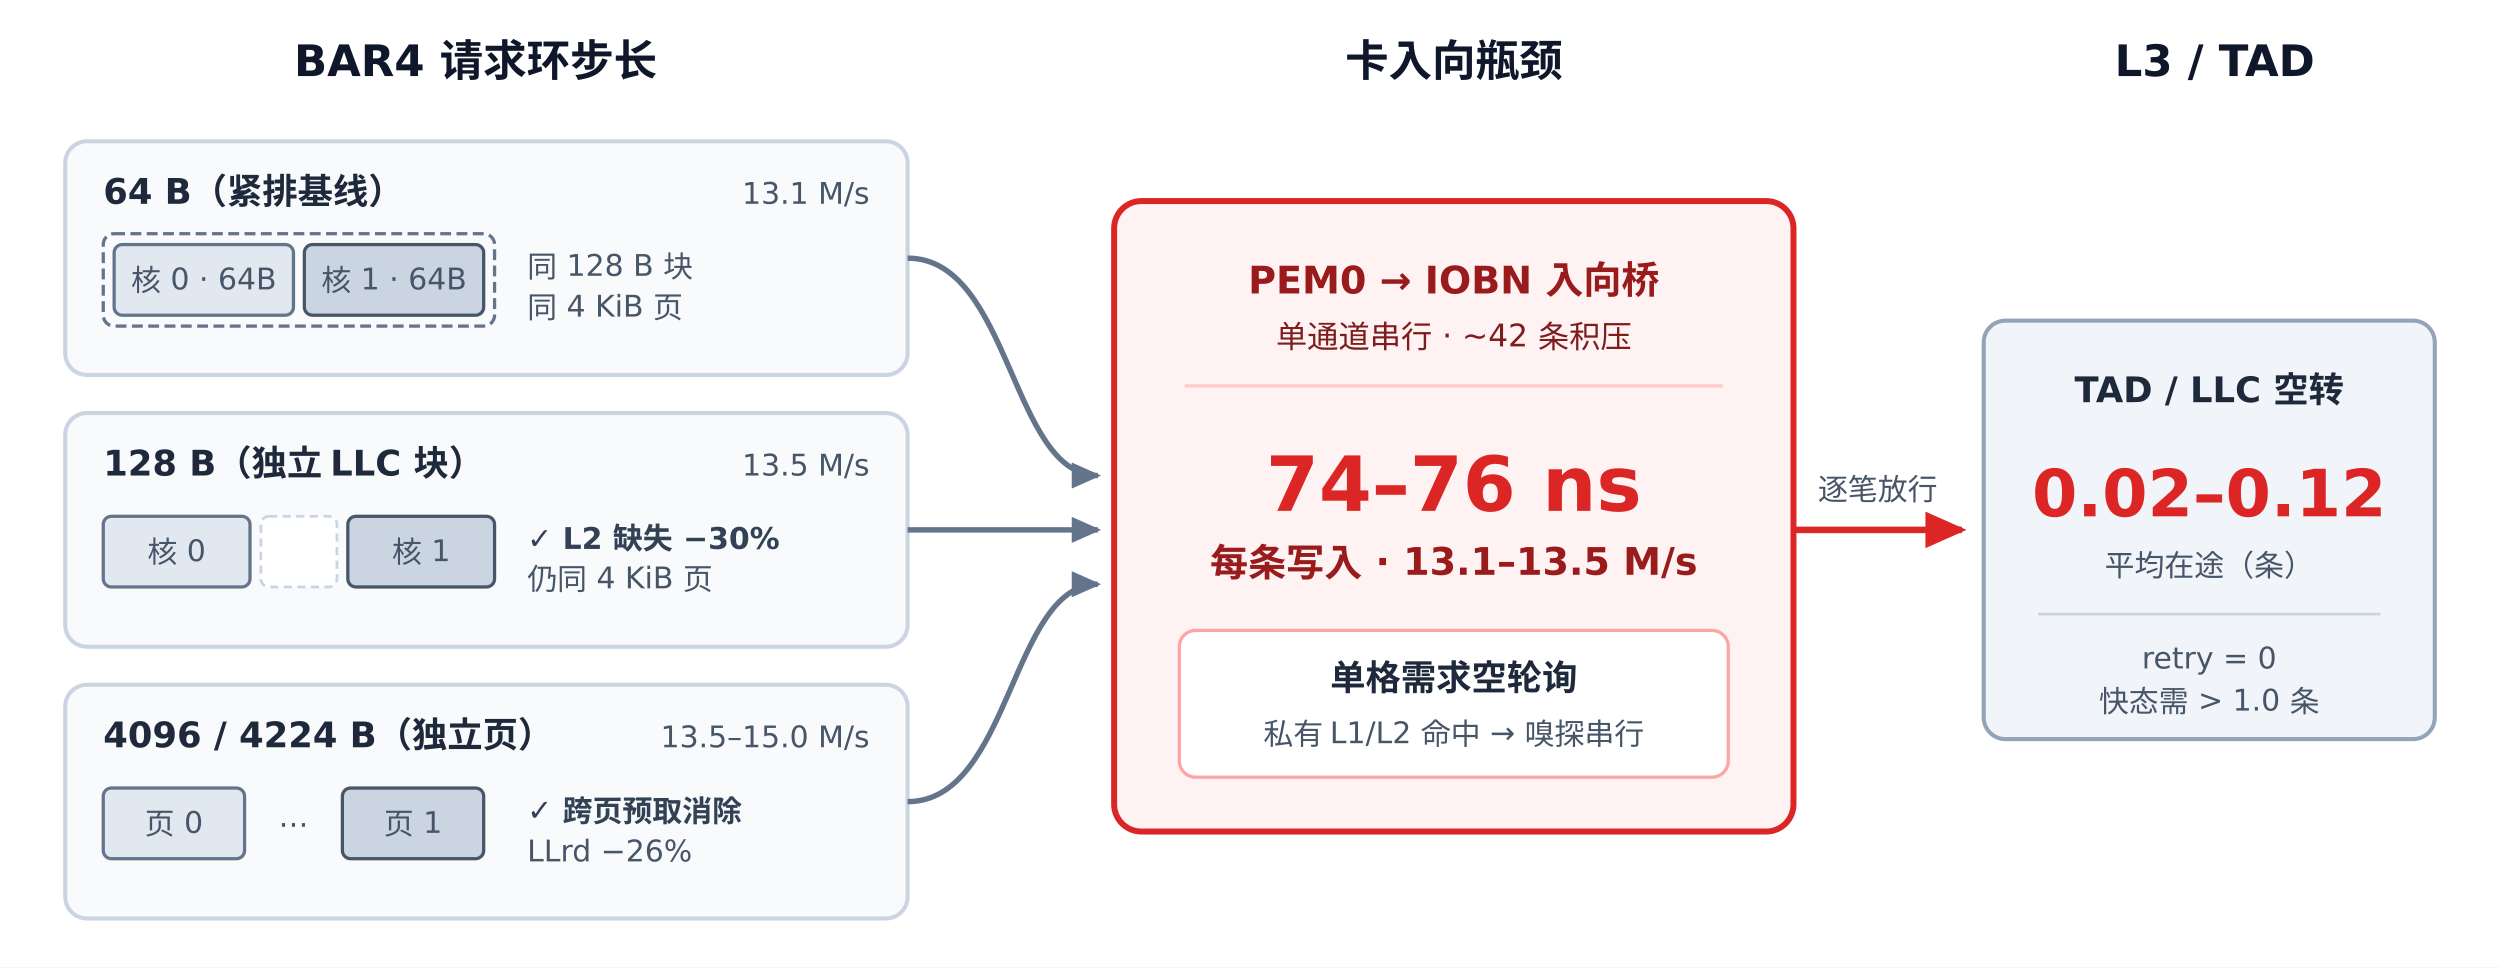
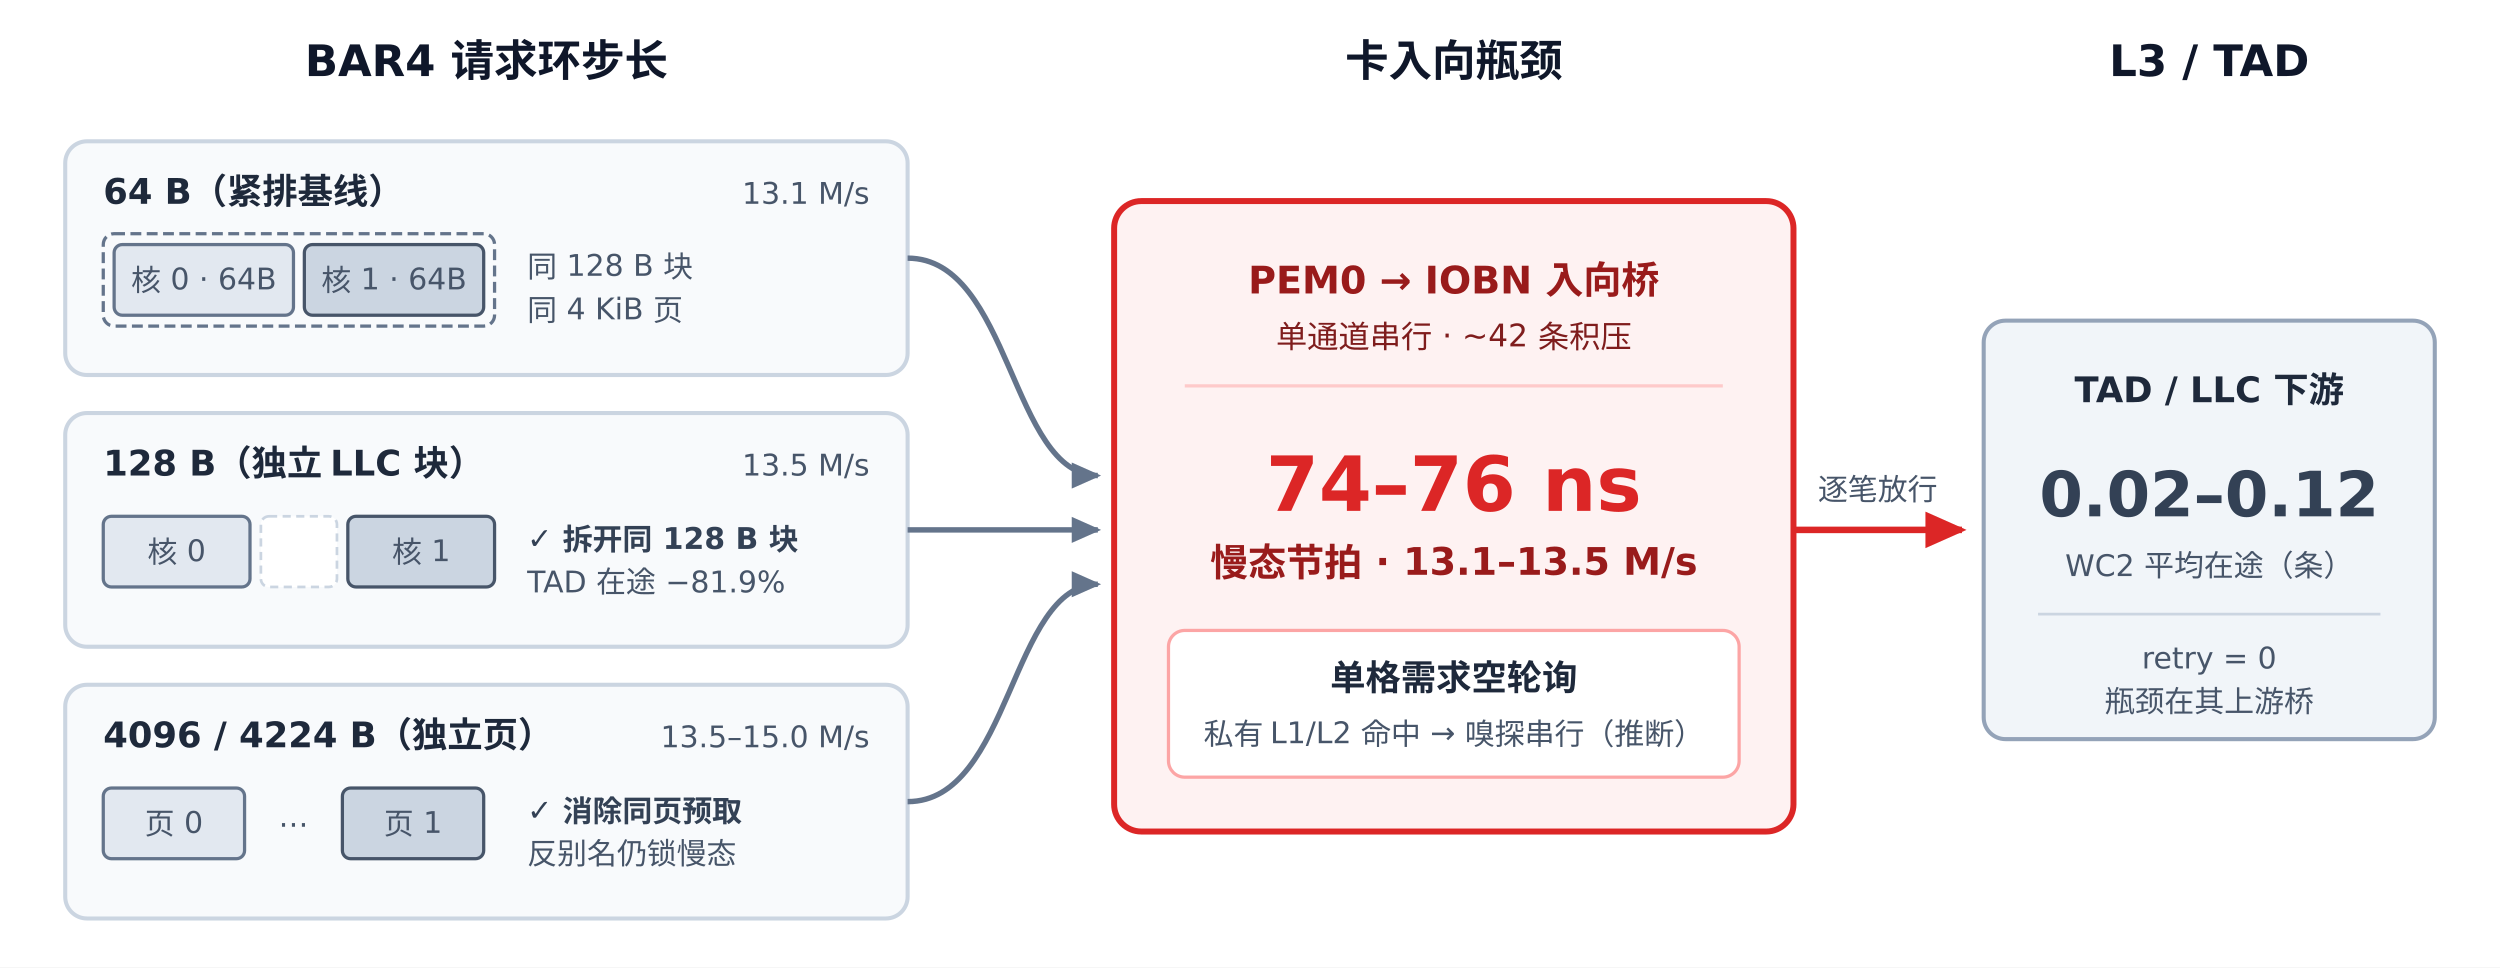
<svg xmlns="http://www.w3.org/2000/svg" viewBox="0 0 920 356" width="920" height="356">
  <defs>
    <style>
      .font { font-family: "DejaVu Sans", "Droid Sans Fallback", sans-serif; }
      .title { font-size: 16px; font-weight: 700; fill: #0f172a; }
      .sub { font-size: 12px; fill: #475569; }
      .lbl { font-size: 13px; font-weight: 700; fill: #1e293b; }
      .small { font-size: 11px; fill: #475569; }
      .ok { font-size: 11px; font-weight: 700; fill: #334155; }
      .red-big { font-size: 28px; font-weight: 800; fill: #dc2626; }
+       .slate-big { font-size: 23px; font-weight: 800; fill: #334155; }
      .red-lbl { font-size: 14px; font-weight: 700; fill: #991b1b; }
      .red-sub { font-size: 11.5px; fill: #7f1d1d; }
      .box { fill: #f8fafc; stroke: #cbd5e1; stroke-width: 1.5; rx: 8; }
      .cell0 { fill: #e2e8f0; stroke: #64748b; stroke-width: 1.2; rx: 3; }
      .cell1 { fill: #cbd5e1; stroke: #475569; stroke-width: 1.2; rx: 3; }
      .gap { fill: #ffffff; stroke: #cbd5e1; stroke-width: 1; stroke-dasharray: 3,2; rx: 3; }
      .red-box { fill: #fef2f2; stroke: #dc2626; stroke-width: 2.2; rx: 10; }
      .tad-box { fill: #f1f5f9; stroke: #94a3b8; stroke-width: 1.5; rx: 8; }
    </style>
    <marker id="arr-gray" viewBox="0 0 10 10" refX="8" refY="5" markerWidth="6" markerHeight="6" orient="auto-start-reverse">
      <path d="M0,1 L9,5 L0,9 z" fill="#64748b" />
    </marker>
    <marker id="arr-red" viewBox="0 0 10 10" refX="8" refY="5" markerWidth="7" markerHeight="7" orient="auto-start-reverse">
      <path d="M0,1 L9,5 L0,9 z" fill="#dc2626" />
    </marker>
  </defs>
  <rect width="920" height="356" fill="#ffffff" />
-   <text x="175" y="28" text-anchor="middle" class="font title">BAR4 请求环步长</text>
+   <text x="179" y="28" text-anchor="middle" class="font title">BAR4 请求环步长</text>
  <text x="535" y="28" text-anchor="middle" class="font title">卡入向瓶颈</text>
-   <text x="815" y="28" text-anchor="middle" class="font title">L3 / TAD</text>
+   <text x="813" y="28" text-anchor="middle" class="font title">L3 / TAD</text>
  <g transform="translate(24, 52)">
    <rect width="310" height="86" class="box" />
    <text x="14" y="23" class="font lbl">64 B（紧排基线）</text>
    <text x="296" y="23" text-anchor="end" class="font small">13.1 M/s</text>
    <rect x="14" y="34" width="144" height="34" fill="none" stroke="#64748b" stroke-width="1.2" stroke-dasharray="4,2" rx="4" />
    <rect x="18" y="38" width="66" height="26" class="cell0" />
    <text x="51" y="55" text-anchor="middle" class="font small">核 0 · 64B</text>
    <rect x="88" y="38" width="66" height="26" class="cell1" />
    <text x="121" y="55" text-anchor="middle" class="font small">核 1 · 64B</text>
    <text x="170" y="50" class="font small">同 128 B 块</text>
-     <text x="170" y="65" class="font small">同 4 KiB 页</text>
+     <text x="170" y="66" class="font small">同 4 KiB 页</text>
  </g>
  <g transform="translate(24, 152)">
    <rect width="310" height="86" class="box" />
    <text x="14" y="23" class="font lbl">128 B（独立 LLC 块）</text>
    <text x="296" y="23" text-anchor="end" class="font small">13.5 M/s</text>
    <rect x="14" y="38" width="54" height="26" class="cell0" />
    <text x="41" y="55" text-anchor="middle" class="font small">核 0</text>
    <rect x="72" y="38" width="28" height="26" class="gap" />
    <rect x="104" y="38" width="54" height="26" class="cell1" />
    <text x="131" y="55" text-anchor="middle" class="font small">核 1</text>
-     <text x="170" y="50" class="font ok">✓ L2 缺失 −30%</text>
-     <text x="170" y="65" class="font small">仍同 4 KiB 页</text>
+     <text x="170" y="50" class="font ok">✓ 拆开同 128 B 块</text>
+     <text x="170" y="66" class="font small">TAD 在途 −81.9%</text>
  </g>
  <g transform="translate(24, 252)">
    <rect width="310" height="86" class="box" />
    <text x="14" y="23" class="font lbl">4096 / 4224 B（独立页）</text>
    <text x="296" y="23" text-anchor="end" class="font small">13.5–15.0 M/s</text>
    <rect x="14" y="38" width="52" height="26" class="cell0" />
    <text x="40" y="55" text-anchor="middle" class="font small">页 0</text>
    <text x="84" y="55" text-anchor="middle" class="font small">⋯</text>
    <rect x="102" y="38" width="52" height="26" class="cell1" />
    <text x="128" y="55" text-anchor="middle" class="font small">页 1</text>
-     <text x="170" y="50" class="font ok">✓ 跨页预取消除</text>
-     <text x="170" y="65" class="font small">LLrd −26%</text>
+     <text x="170" y="50" class="font ok">✓ 消除同页预取</text>
+     <text x="170" y="66" class="font small">反别名仍锁慢态</text>
  </g>
  <path d="M334,95 C372,95 372,175 404,175" fill="none" stroke="#64748b" stroke-width="2" marker-end="url(#arr-gray)" />
  <path d="M334,195 L404,195" fill="none" stroke="#64748b" stroke-width="2" marker-end="url(#arr-gray)" />
  <path d="M334,295 C372,295 372,215 404,215" fill="none" stroke="#64748b" stroke-width="2" marker-end="url(#arr-gray)" />
  <g transform="translate(410, 74)">
    <rect width="250" height="232" class="red-box" />
    <text x="125" y="34" text-anchor="middle" class="font red-lbl">PEM0 → IOBN 入向桥</text>
    <text x="125" y="54" text-anchor="middle" class="font red-sub">单通道串行 · ~42 条积压</text>
    <line x1="26" y1="68" x2="224" y2="68" stroke="#fecaca" stroke-width="1.2" />
    <text x="125" y="114" text-anchor="middle" class="font red-big">74–76 ns</text>
-     <text x="125" y="138" text-anchor="middle" class="font red-lbl">每条写入 · 13.1–13.5 M/s</text>
-     <rect x="24" y="158" width="202" height="54" fill="#ffffff" stroke="#fca5a5" stroke-width="1.2" rx="6" />
+     <text x="125" y="138" text-anchor="middle" class="font red-lbl">慢态节拍 · 13.1–13.5 M/s</text>
+     <rect x="20" y="158" width="210" height="54" fill="#ffffff" stroke="#fca5a5" stroke-width="1.2" rx="6" />
    <text x="125" y="180" text-anchor="middle" class="font lbl">单格需求空轮询</text>
-     <text x="125" y="200" text-anchor="middle" class="font small">私有 L1/L2 命中 → 嗅探串行</text>
+     <text x="125" y="200" text-anchor="middle" class="font small">私有 L1/L2 命中 → 嗅探串行（推断）</text>
  </g>
  <line x1="660" y1="195" x2="722" y2="195" stroke="#dc2626" stroke-width="2.4" marker-end="url(#arr-red)" />
  <text x="691" y="184" text-anchor="middle" class="font small">逐笔放行</text>
  <g transform="translate(730, 118)">
    <rect width="166" height="154" class="tad-box" />
-     <text x="83" y="30" text-anchor="middle" class="font lbl">TAD / LLC 空转</text>
-     <text x="83" y="72" text-anchor="middle" class="font red-big" style="font-size:24px;">0.02–0.12</text>
-     <text x="83" y="94" text-anchor="middle" class="font small">平均在途（条）</text>
+     <text x="83" y="30" text-anchor="middle" class="font lbl">TAD / LLC 下游</text>
+     <text x="83" y="72" text-anchor="middle" class="font slate-big">0.02–0.12</text>
+     <text x="83" y="94" text-anchor="middle" class="font small">WC2 平均在途（条）</text>
    <line x1="20" y1="108" x2="146" y2="108" stroke="#cbd5e1" stroke-width="1" />
    <text x="83" y="128" text-anchor="middle" class="font small">retry = 0</text>
-     <text x="83" y="144" text-anchor="middle" class="font small">快态需 &gt; 1.0 条</text>
+     <text x="83" y="144" text-anchor="middle" class="font small">瓶颈在其上游桥</text>
  </g>
</svg>
